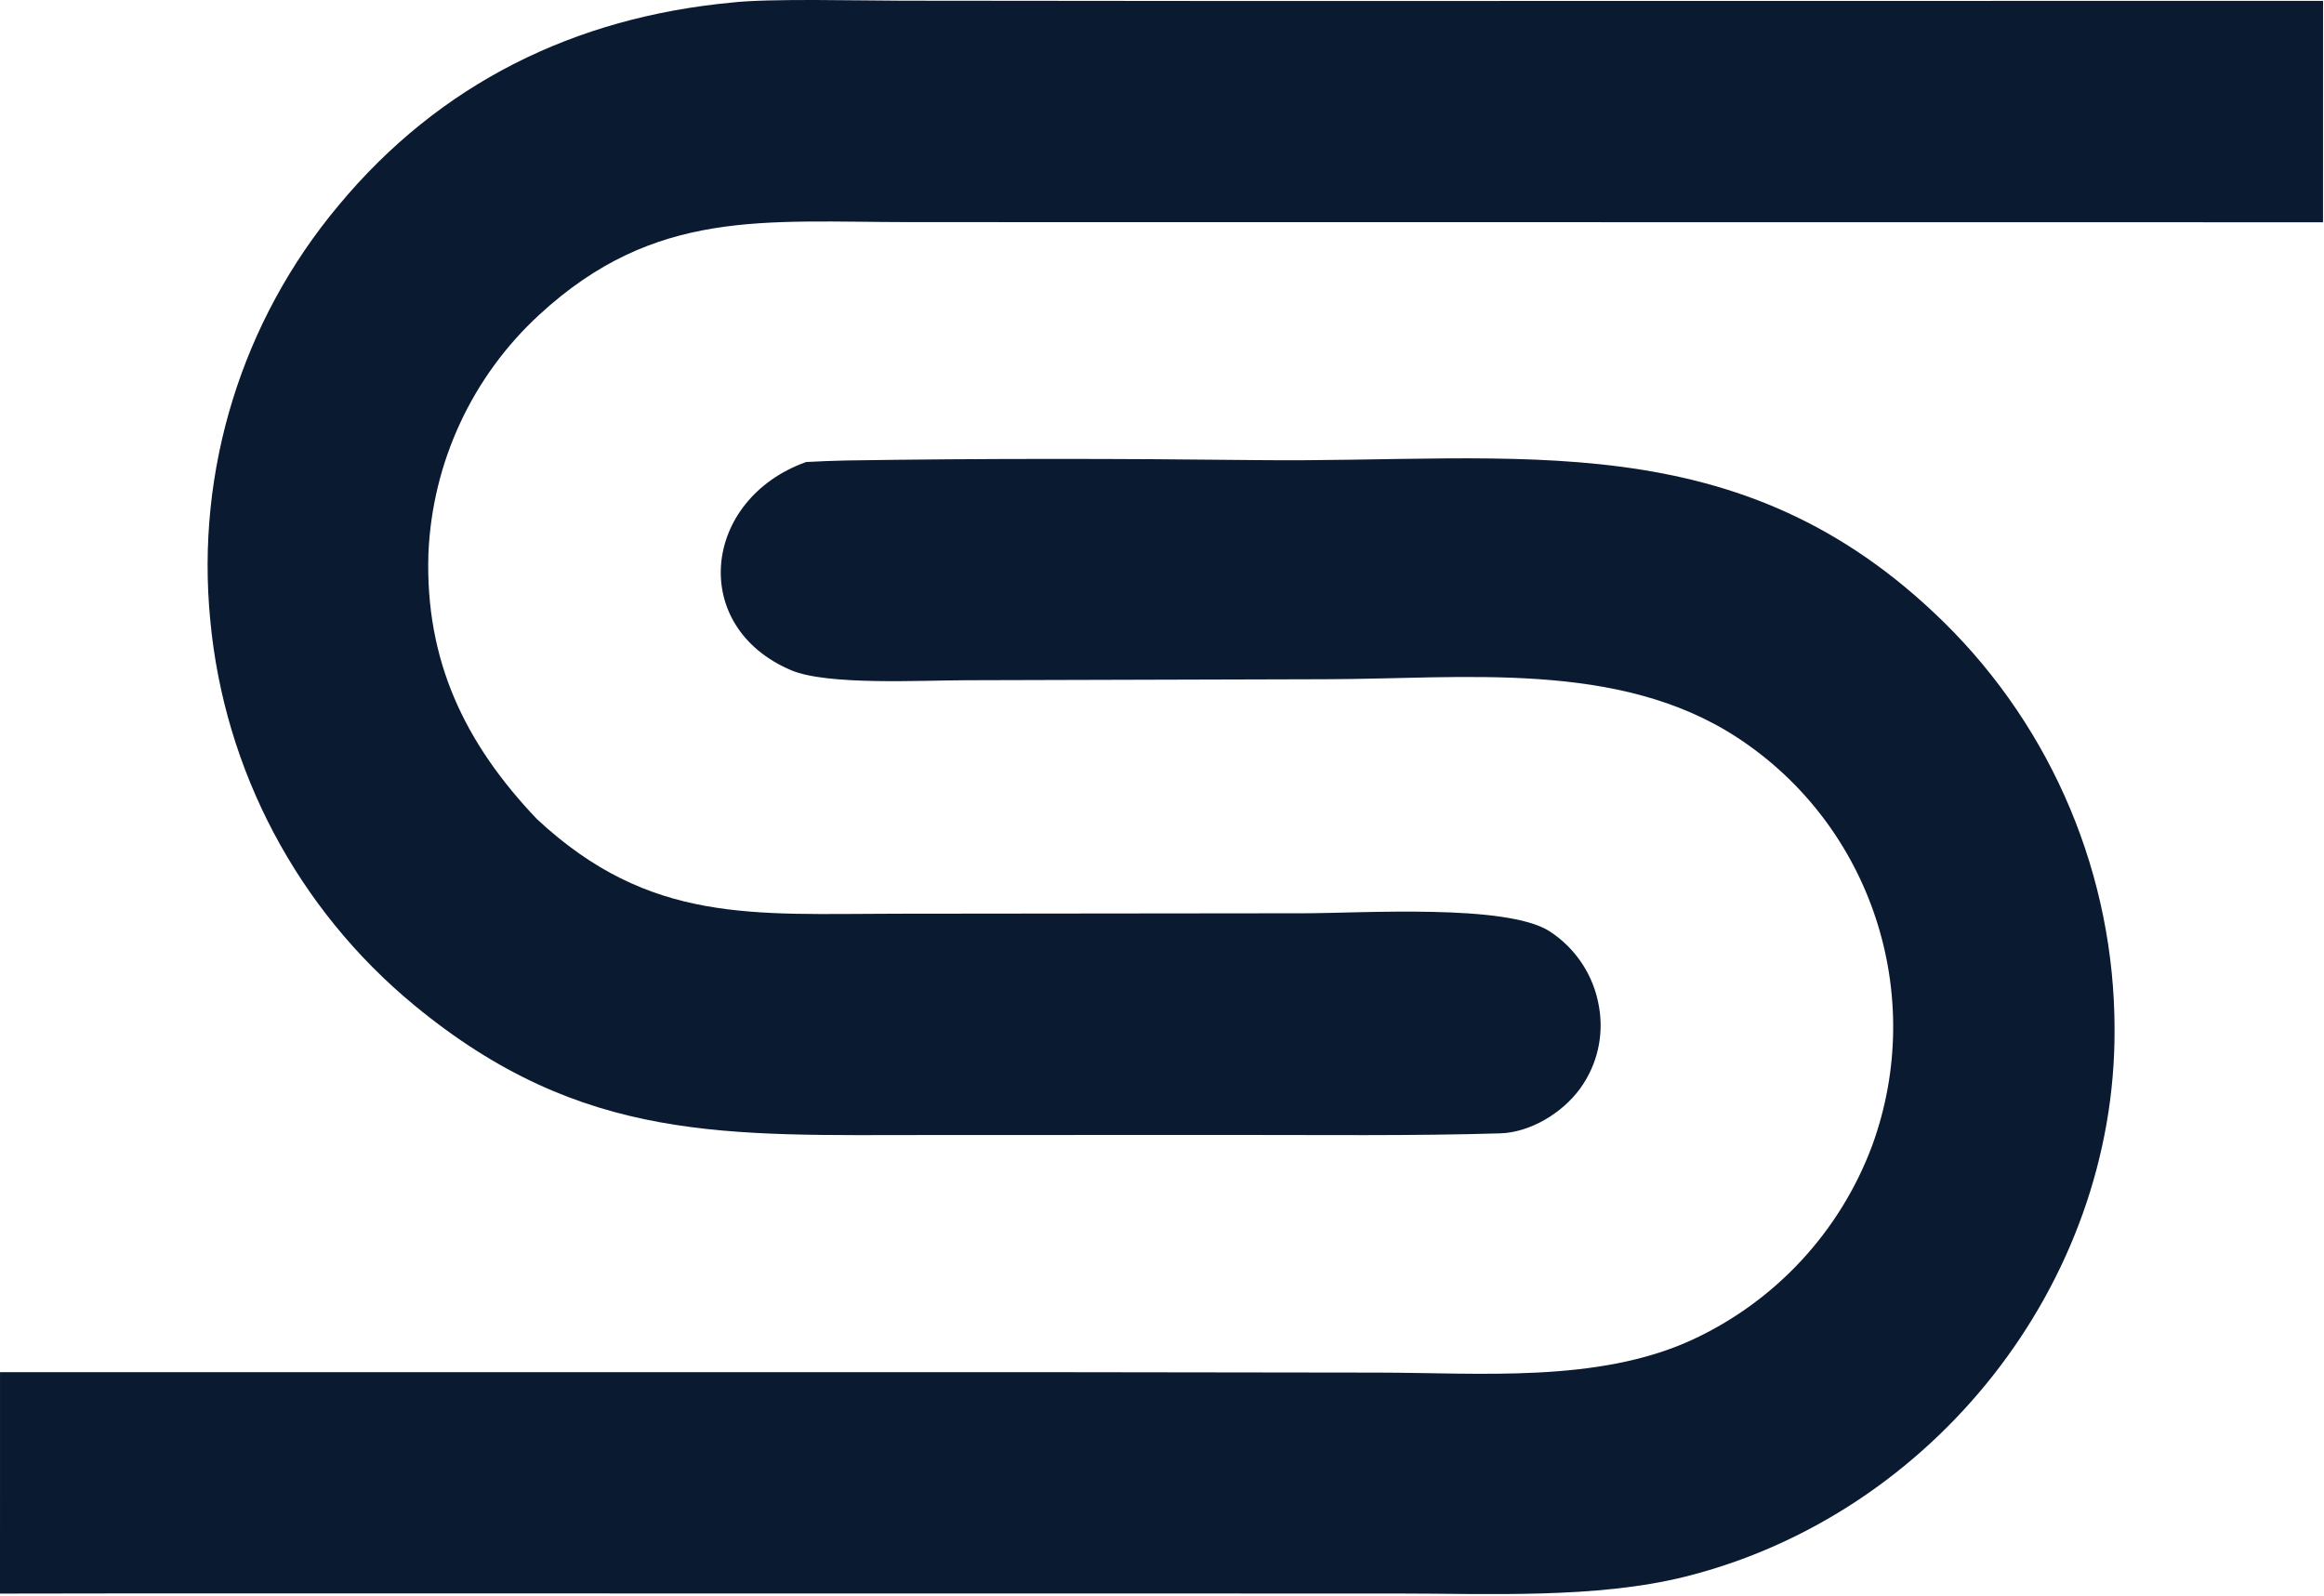
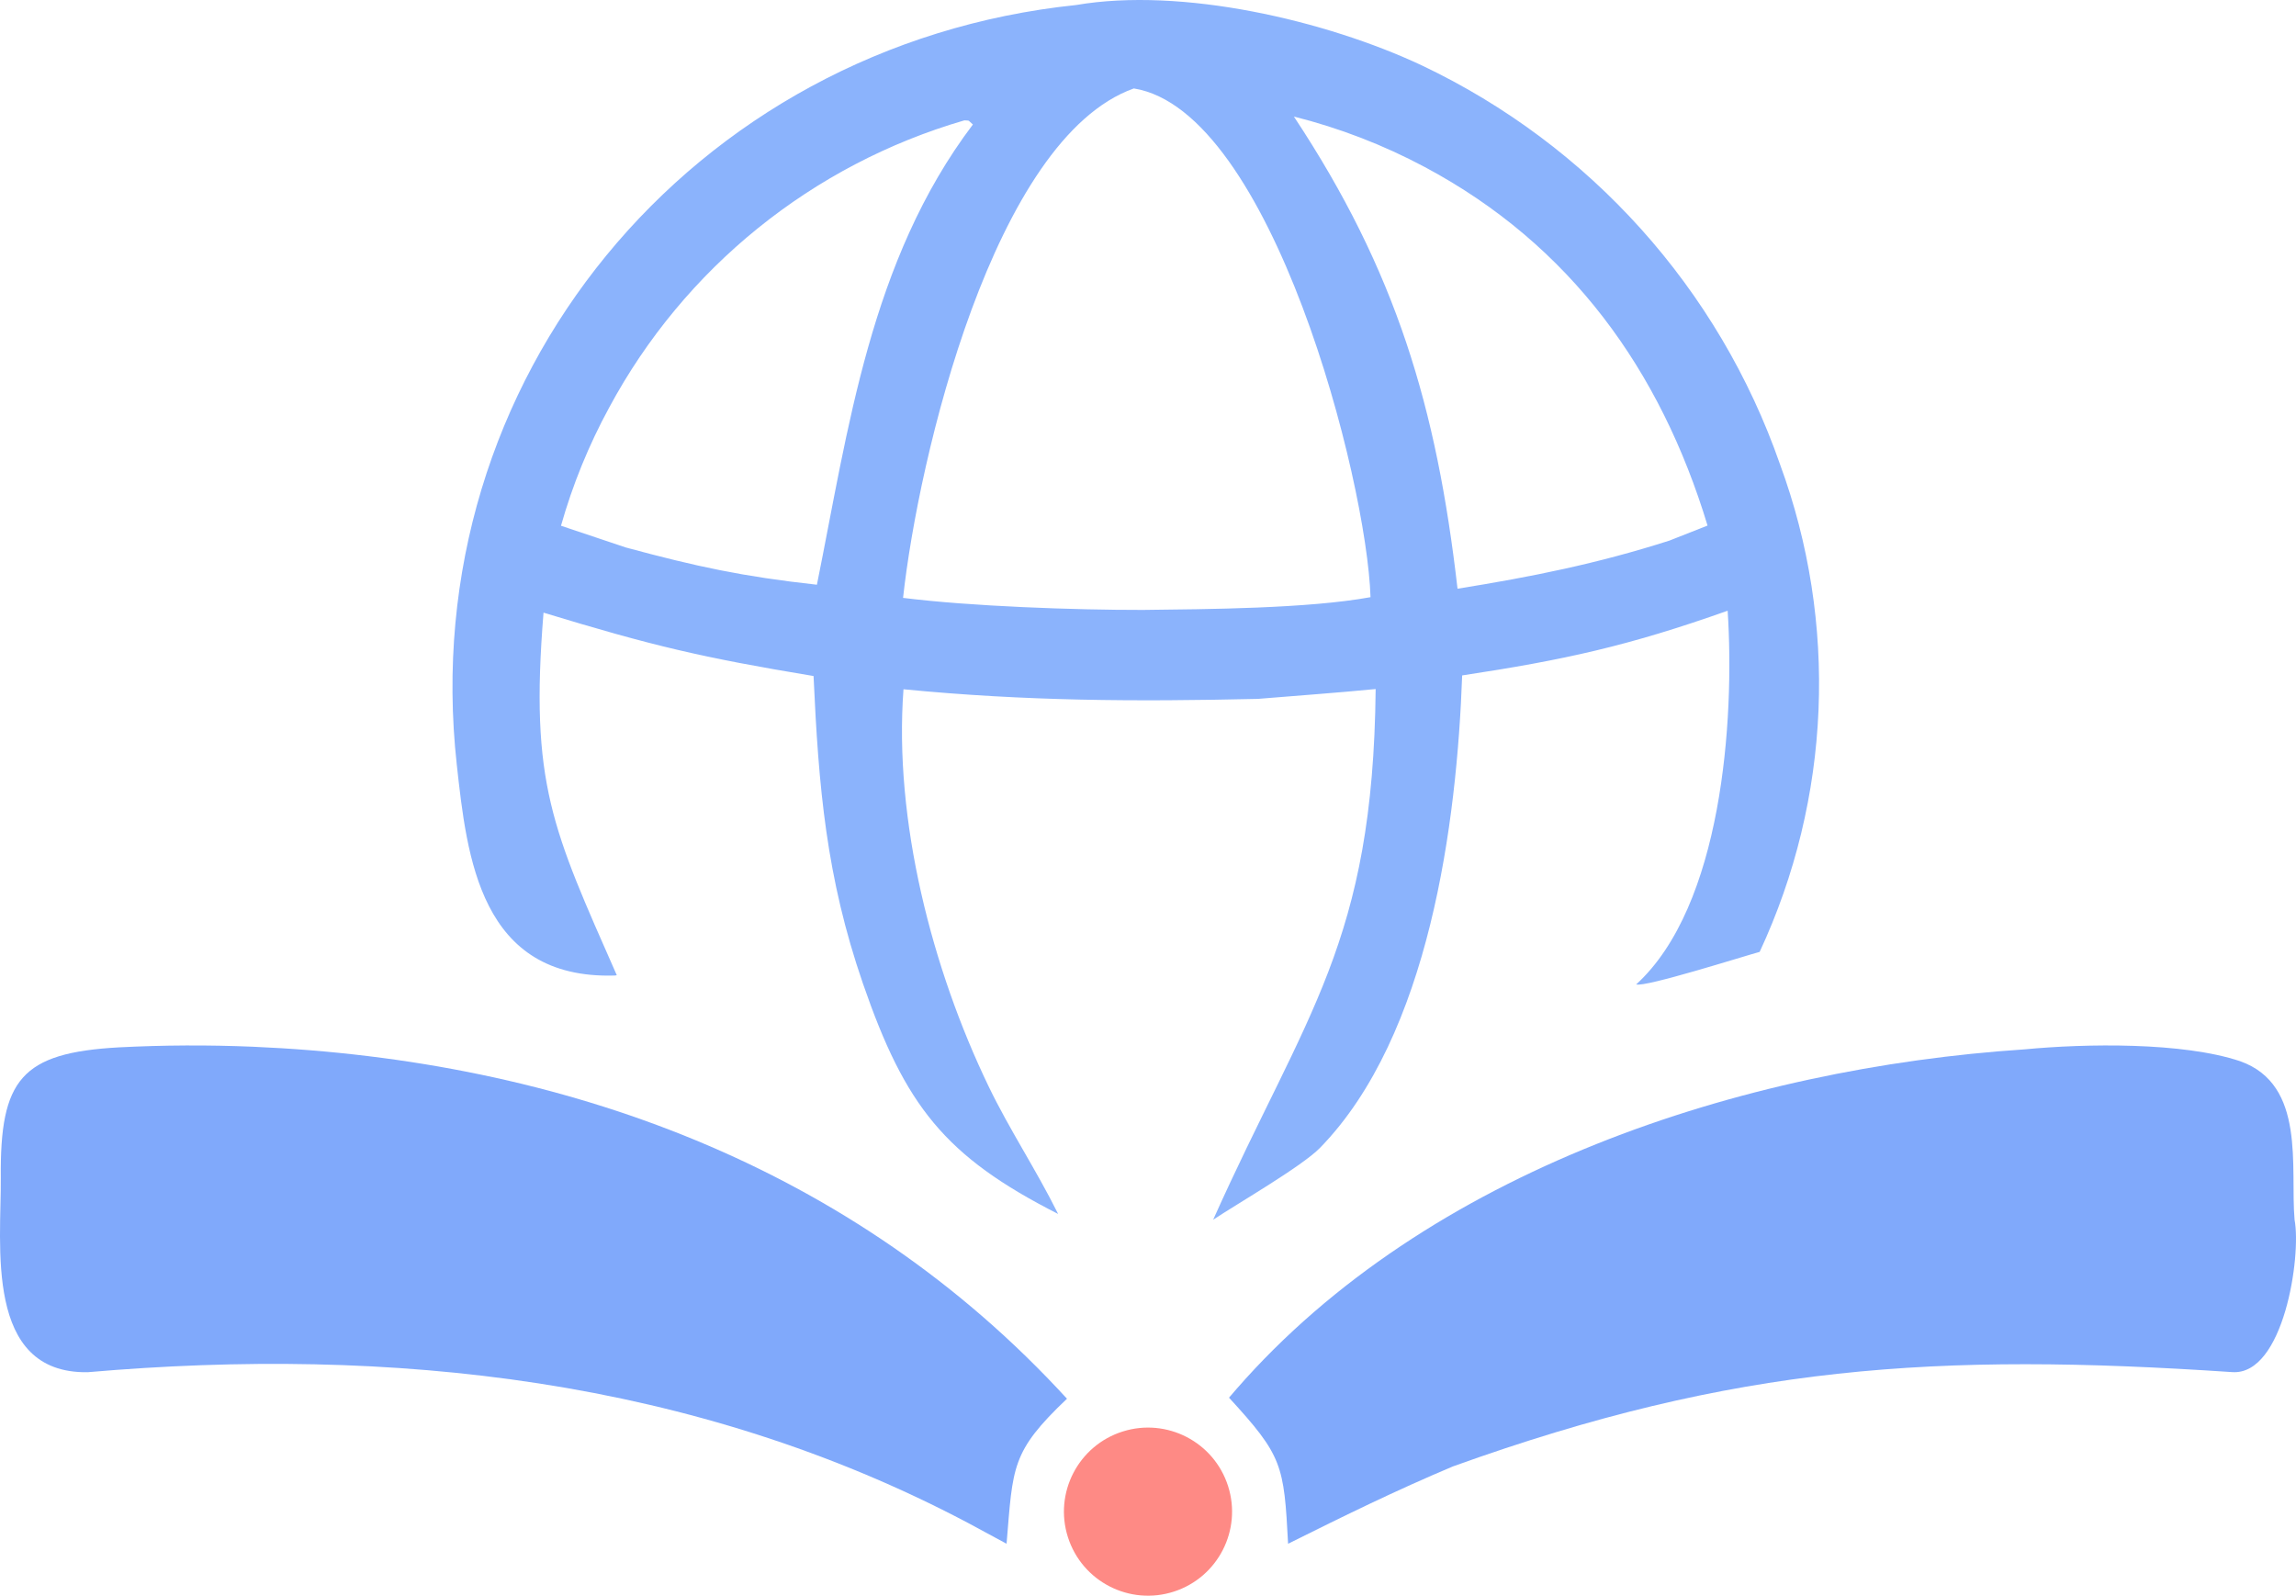
- <svg xmlns="http://www.w3.org/2000/svg" width="434" height="298" viewBox="0 0 434 298" fill="none">
-   <path d="M136.687 0.477C143.594 -0.322 160.635 0.122 168.398 0.129L229.054 0.186L433.824 0.16L433.814 41.51L170.119 41.483C142.759 41.487 122.412 38.8 100.712 58.778C88.167 70.319 80.718 86.371 80.006 103.402C79.37 123.351 86.788 138.827 100.261 152.965C121.416 172.689 140.8 170.651 167.538 170.644L243.632 170.565C254.49 170.546 281.222 168.777 289.318 173.891C294.275 177.078 297.651 182.214 298.61 188.028C299.556 193.392 298.279 198.909 295.073 203.312C291.709 207.931 285.714 211.498 280.163 211.666C263.807 212.162 246.415 211.952 230.07 211.963L173.873 211.979C135.872 211.973 108.843 213.67 77.399 187.766C55.611 169.814 41.884 143.912 39.264 115.802C36.538 87.842 45.157 59.959 63.186 38.414C82.162 15.53 107.351 3.23 136.687 0.477Z" fill="#0A1A31" />
-   <path d="M150.544 86.287C153.023 86.152 155.504 86.057 157.985 86.001C183.481 85.602 209.379 85.645 234.893 85.932C283.618 86.48 324.749 78.64 363.031 116.22C383.394 136.266 394.868 163.639 394.887 192.213C395.106 239.858 360.909 282.872 314.793 294.438C298.072 298.631 277.986 297.599 260.667 297.605L25.848 297.582L0 297.619L0.005 256.264L195.077 256.267L257.386 256.349C276.431 256.378 298.304 258.306 315.841 250.303C331.483 243.128 343.639 230.039 349.638 213.91C359.881 185.772 349.491 154.086 324.367 137.706C302.162 123.229 273.295 126.814 247.684 126.853L180.375 127.041C171.935 127.063 154.484 128.026 147.77 125.183C128.525 117.032 131.162 93.212 150.544 86.287Z" fill="#0A1A31" />
+ <svg xmlns="http://www.w3.org/2000/svg" width="751" height="522" viewBox="0 0 751 522" fill="none">
+   <path d="M351.994 1.64C386.527 -4.277 433.623 6.625 465.056 21.389C520.027 47.495 562.224 94.484 582.214 151.857C601.325 203.805 598.934 261.205 575.567 311.392C570.392 312.78 538.118 323.04 535.179 322.031C563.215 296.421 567.452 235.862 565.099 199.783C532.638 211.293 511.753 215.876 478.261 220.949C476.542 268.904 467.617 338.724 431.767 375.49C425.889 381.518 404.886 393.649 396.817 399C427.185 331.254 449.134 308.414 449.964 225.403C437.237 226.642 424.192 227.572 411.423 228.625C371.31 229.547 335.52 229.376 295.522 225.478C292.331 268.345 304.826 316.92 323.373 355.399C330.207 369.574 338.851 382.509 346.105 397.119C308.998 378.261 296.068 361.743 282.267 321.767C270.213 286.852 267.752 257.372 266.105 221.147C229.383 215.056 213.424 211.263 177.782 200.415C173.237 256.425 180.738 271.291 201.747 319.021C201.524 319.055 201.3 319.088 201.077 319.123C156.981 320.447 152.748 280.316 149.413 250.182C135.468 124.147 226.319 14.698 351.994 1.64ZM295.383 195.582C317.429 198.347 351.331 199.555 373.845 199.526C394.721 199.28 427.764 199.099 448.284 195.351C447.09 156.949 415.933 36.139 370.866 28.934C324.997 45.273 300.352 150.006 295.383 195.582ZM183.494 171.988L204.75 179.11C227.754 185.326 242.939 188.608 267.204 191.279C277.427 140.741 284.539 85.263 318.221 40.729C316.461 39.229 317.454 39.494 315.43 39.375C265.643 53.867 223.781 87.717 199.26 133.313C192.585 145.582 187.296 158.554 183.494 171.988ZM476.744 192.584C501.03 188.688 522.48 184.386 546.021 176.856L558.525 171.925C543.133 121.126 513.712 80.1 466.066 54.659C452.516 47.423 438.126 41.872 423.222 38.129C456.658 88.648 469.917 133.241 476.744 192.584Z" fill="#8BB3FC" />
+   <path d="M38.864 342.62C53.47 341.869 68.101 341.801 82.713 342.412C183.866 346.746 279.211 381.354 349 457.562C330.689 474.97 331.352 479.719 329.239 505L316.504 498.125C227.027 450.885 127.972 440.276 28.661 448.888C-5.307 449.408 0.451 407.003 0.259 385.266C-0.024 353.115 6.901 344.412 38.864 342.62Z" fill="#80A9FB" />
+   <path d="M662.267 343.272C682.142 341.368 713.986 340.852 732.758 347.158C754.371 354.859 749.064 381.839 750.533 399.024C752.797 410.946 746.966 449.979 730.163 448.856C633.546 442.384 567.552 446.493 475.24 479.704C456.278 487.692 439.771 495.817 421.325 505C419.961 479.193 419.523 476.301 402 457.22C402.82 456.255 403.646 455.296 404.48 454.341C466.934 382.835 569.715 349.384 662.267 343.272Z" fill="#80A9FB" />
+   <path d="M367.27 468.268C381.706 463.738 397.091 471.727 401.691 486.14C406.291 500.556 398.379 515.979 383.987 520.649C369.495 525.354 353.942 517.374 349.309 502.859C344.677 488.344 352.732 472.83 367.27 468.268Z" fill="#FE8A85" />
</svg>
